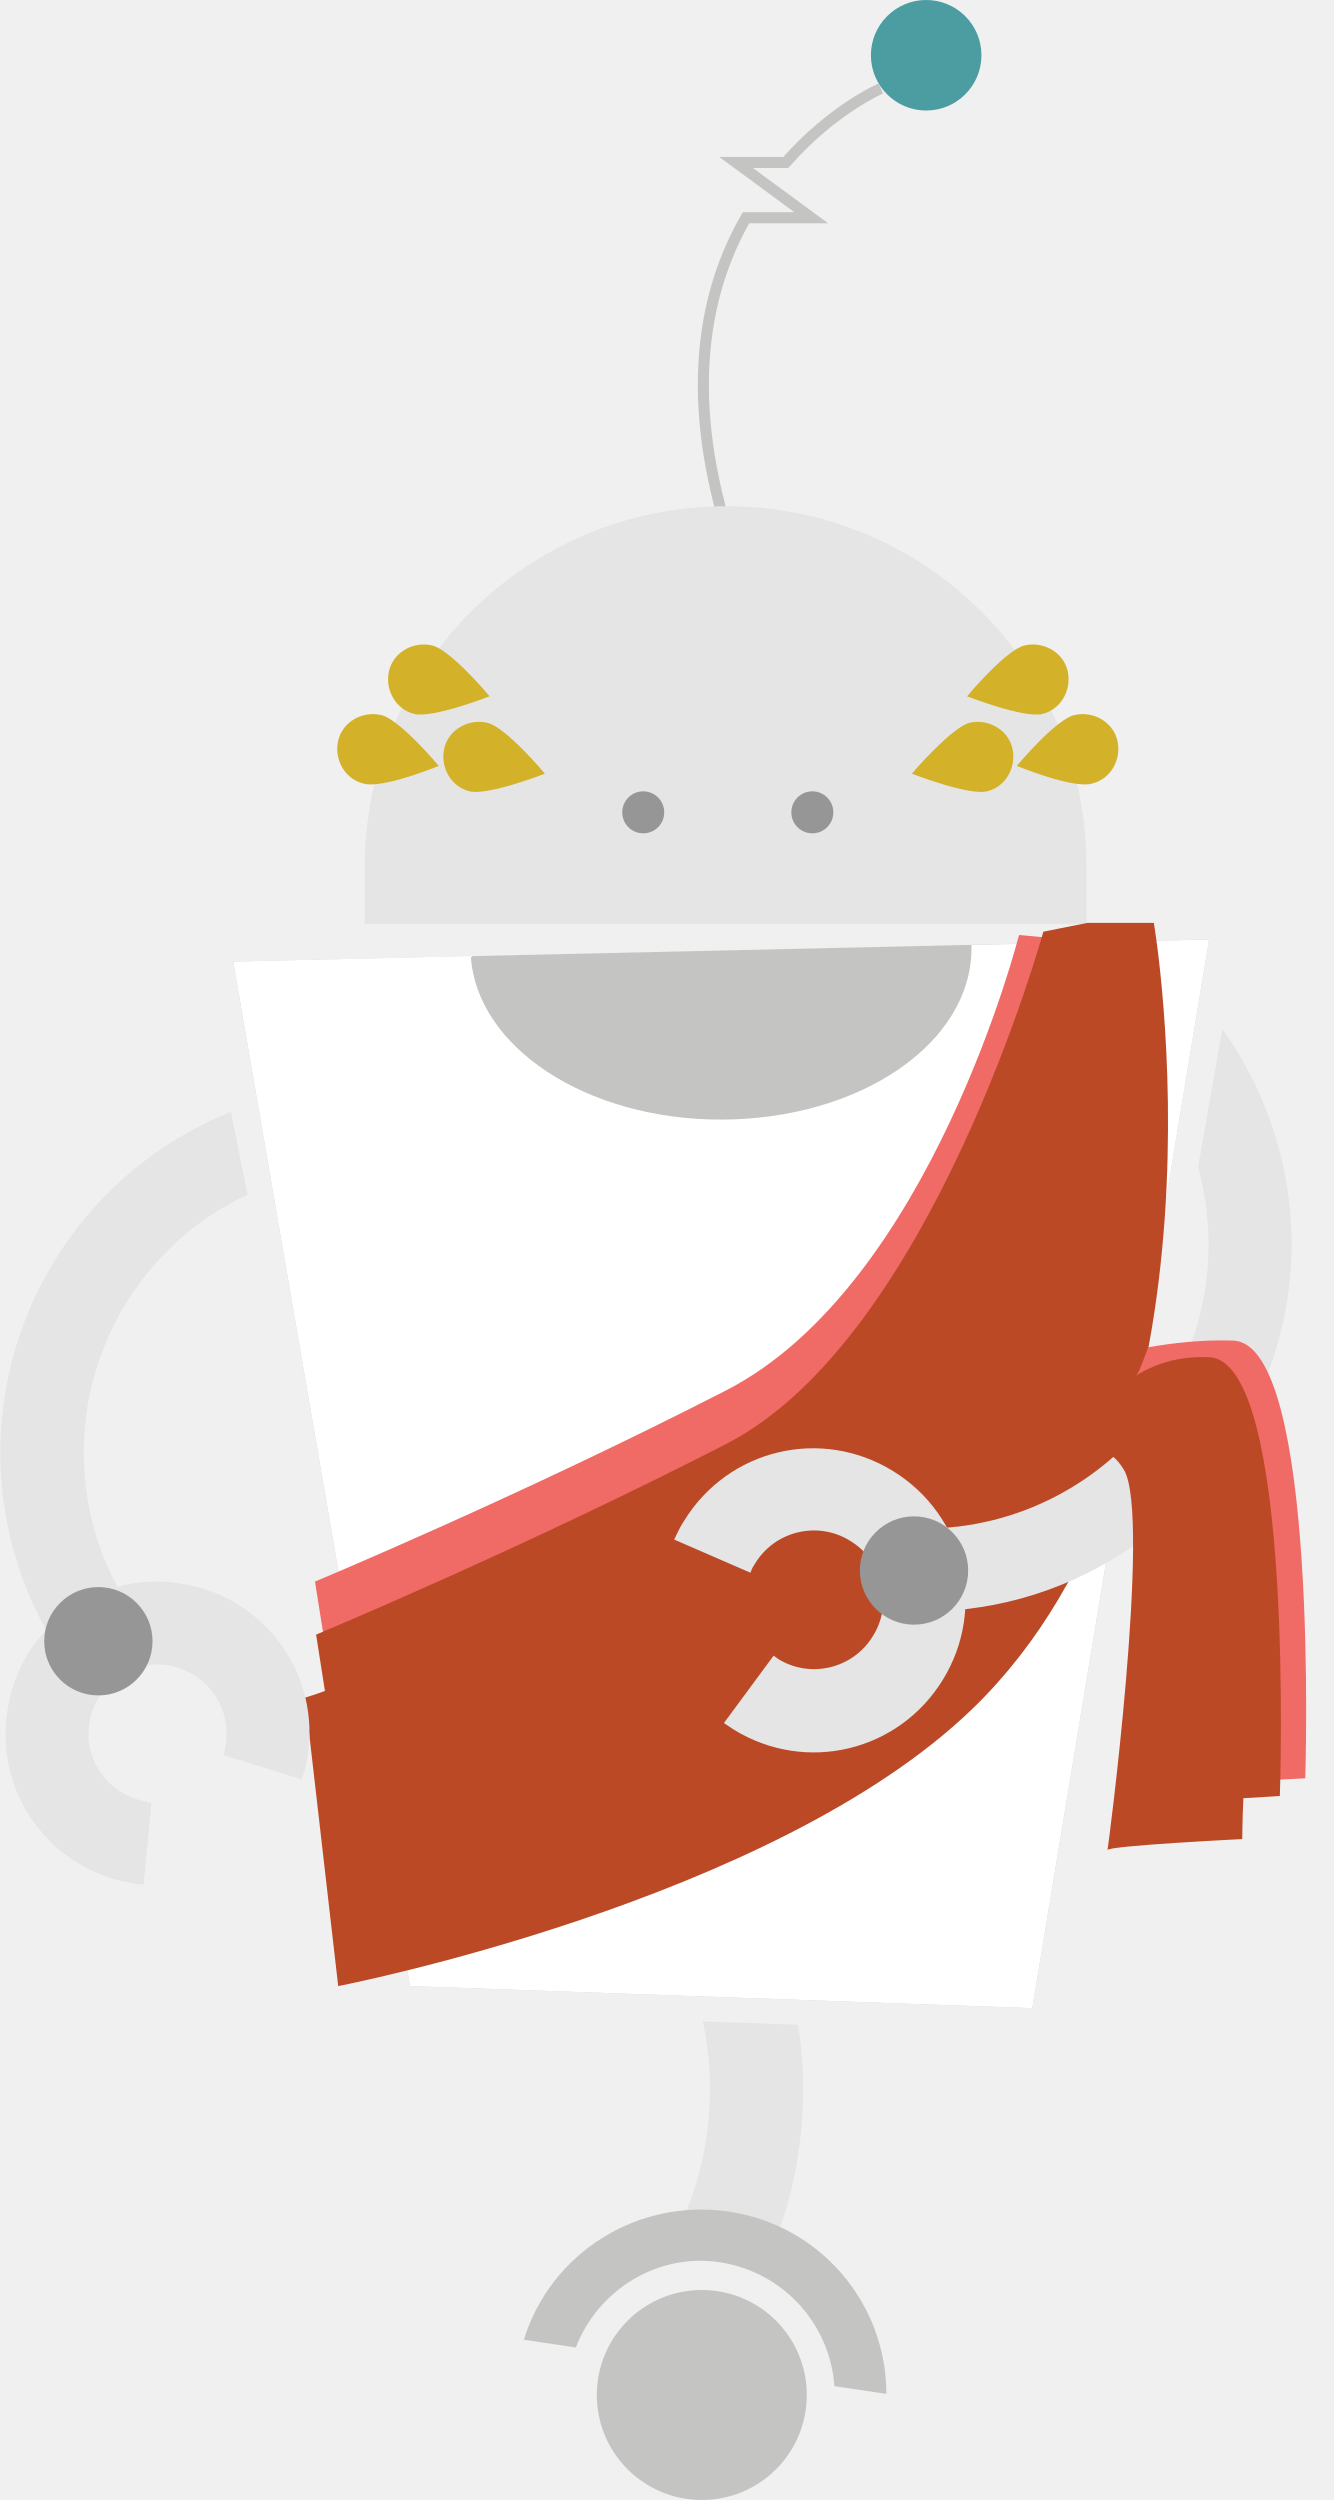
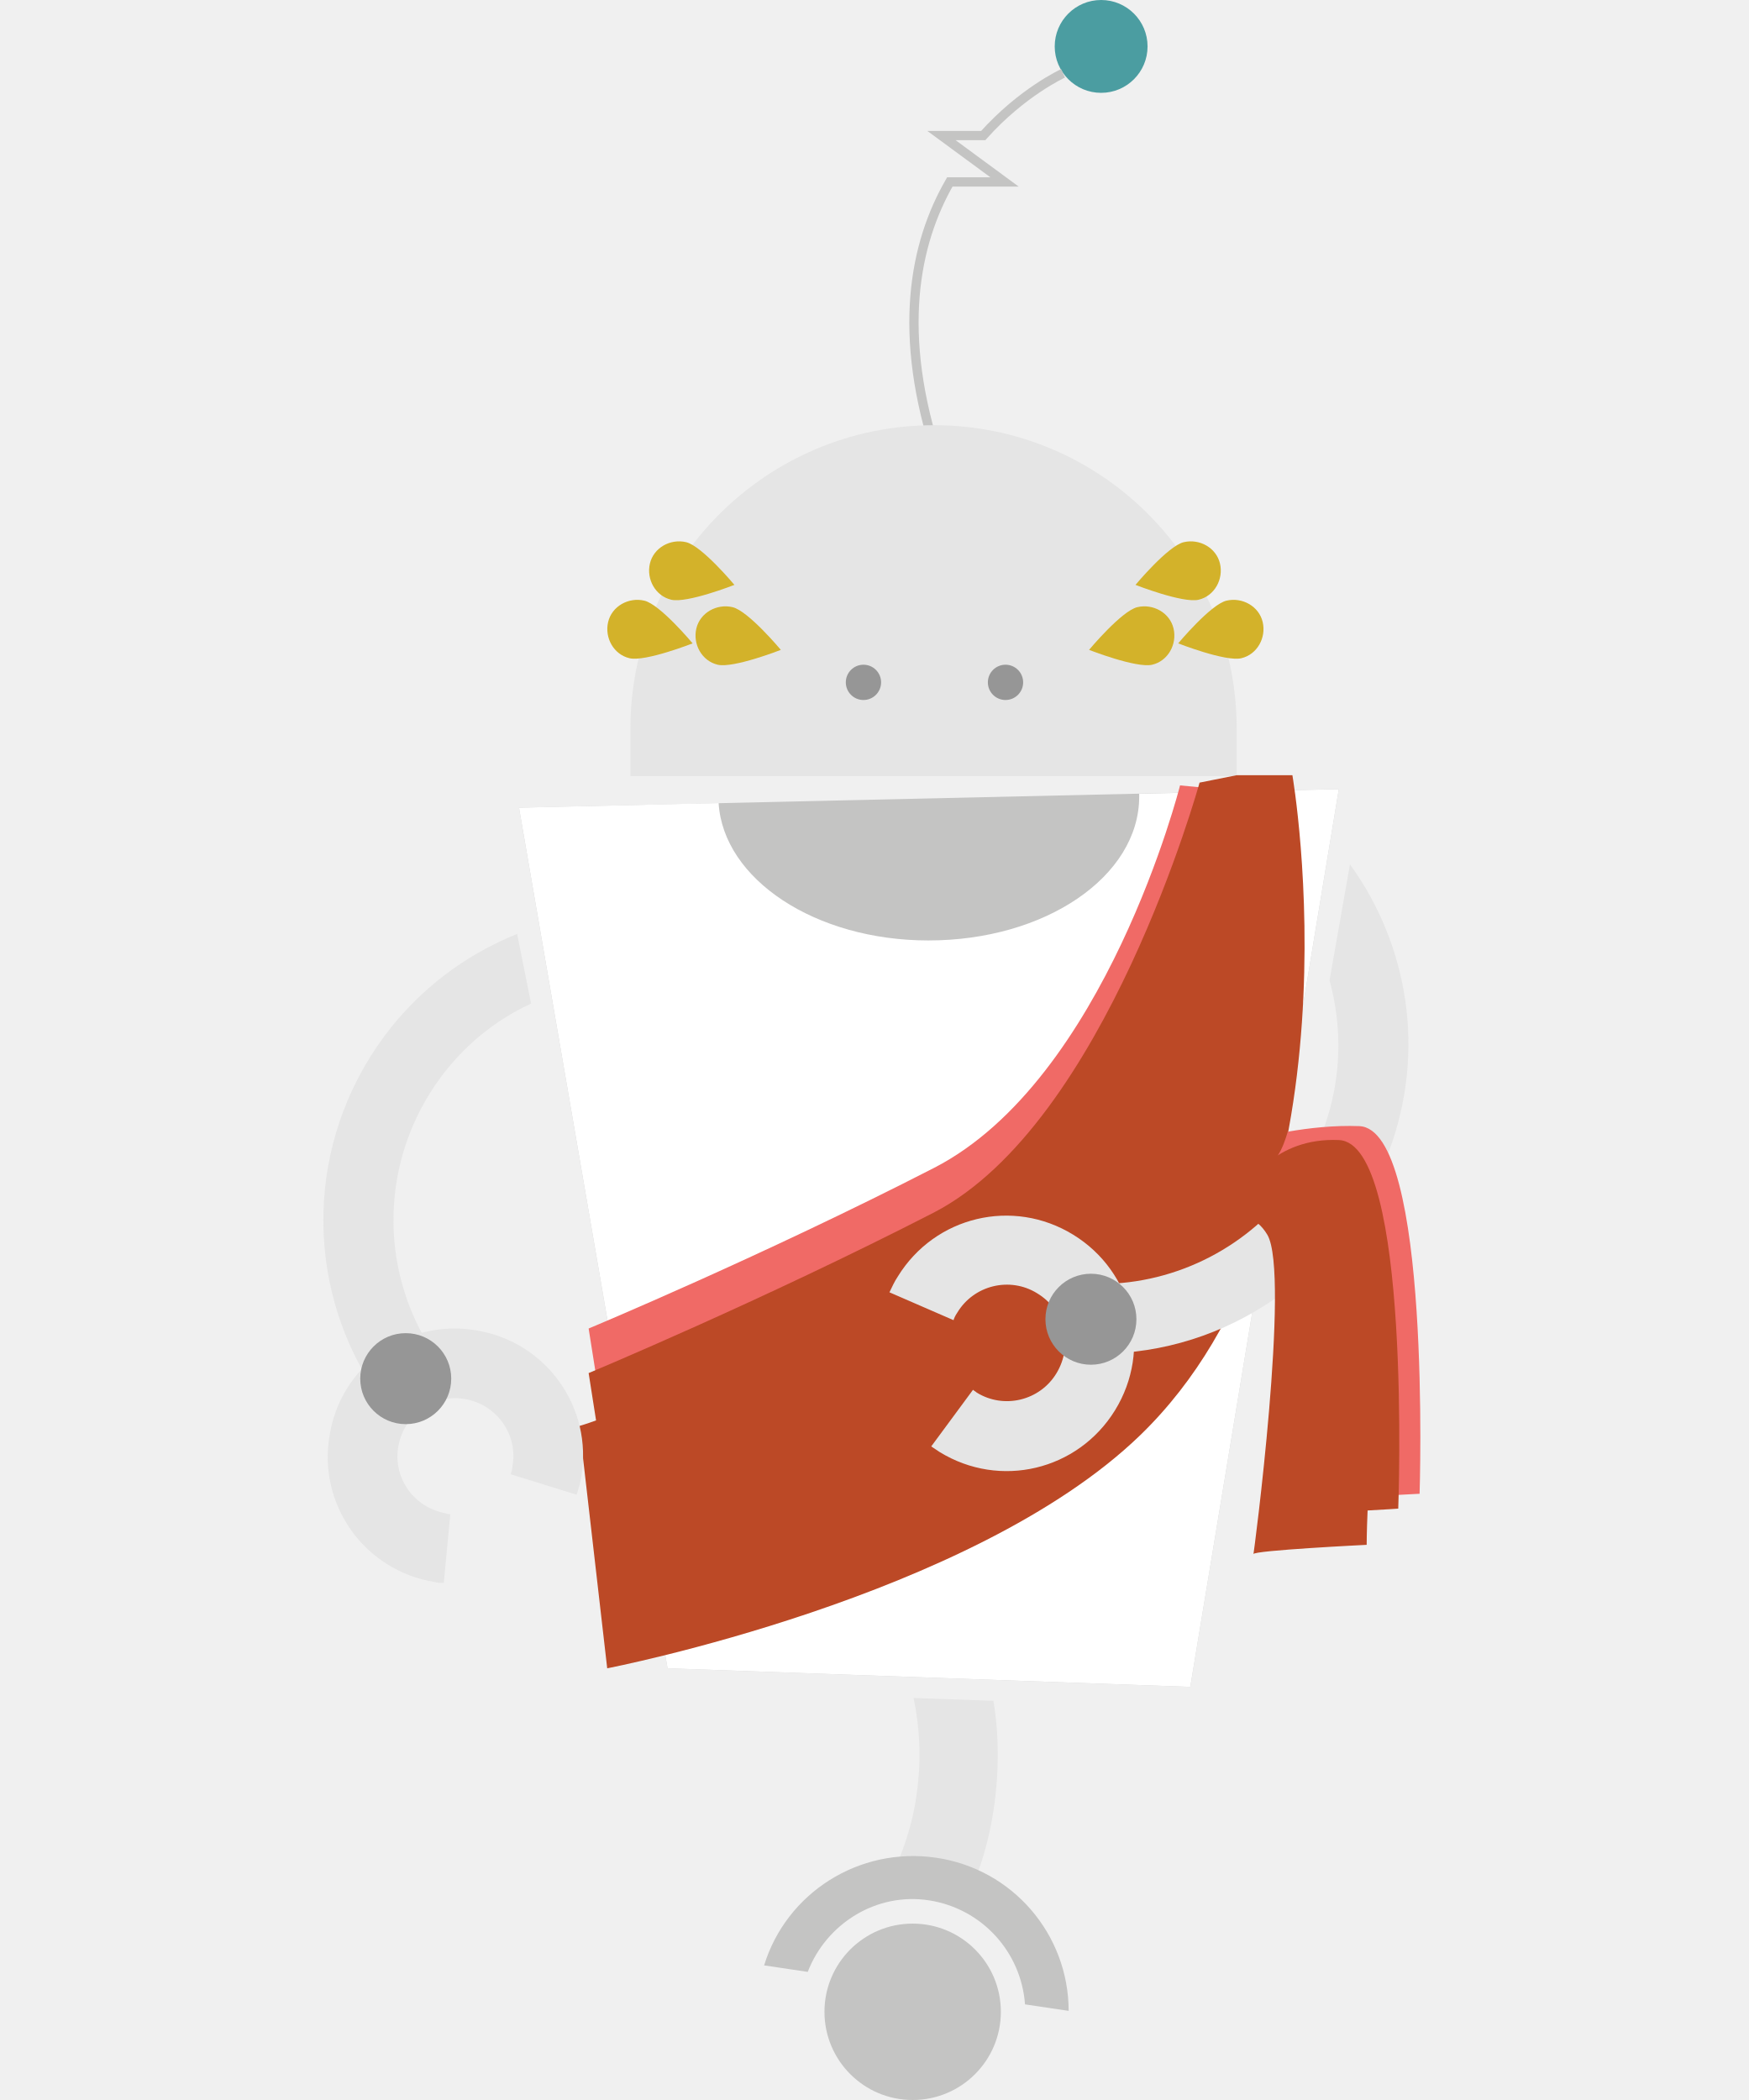
- <svg xmlns="http://www.w3.org/2000/svg" version="1.1" id="Layer_1" x="0px" y="0px" viewBox="0 0 120.7 226.2" style="enable-background:new 0 0 120.7 226.2;" xml:space="preserve" aria-hidden="true">
+ <svg xmlns="http://www.w3.org/2000/svg" version="1.1" id="Layer_1" x="0px" y="0px" width="188.3px" height="226.2px" viewBox="0 0 188.3 226.2" style="enable-background:new 0 0 188.3 226.2;" xml:space="preserve">
  <style type="text/css">
	.classic0{fill:#E5E5E5;}
- 	.classic1{fill:#878787;}
- 	.classic2{fill:#C4C4C3;}
- 	.classic3{fill:#969696;}
- 	.classic4{fill:#FFFFFF;}
- 	.classic5{fill:#39C3DE;}
- 	.classic6{fill:none;stroke:#C4C4C3;stroke-miterlimit:10;}
- 	.classic7{fill:#020202;}
- 	.classic8{fill:none;stroke:#020202;stroke-miterlimit:10;}
- 	.classic9{fill:#EE303D;}
- 	.classic10{fill:#C82027;}
- 	.classic11{fill:#B2202A;}
- 	.classic12{fill:#D3B22A;}
- 	.classic13{fill:#4B9DA1;}
- 	.classic14{fill:#F06A66;}
- 	.classic15{fill:#BC4926;}
- 	.classic16{fill:#001833;}
- 	.classic17{fill:#418788;}
- 	.classic18{fill:#95BEC0;}
- 	.classic19{fill:#C8E2E1;}
+ 	.classic1{fill:#C4C4C3;}
+ 	.classic2{fill:#FFFFFF;}
+ 	.classic3{fill:#4B9DA1;}
+ 	.classic4{fill:none;stroke:#C4C4C3;stroke-miterlimit:10;}
+ 	.classic5{fill:#969696;}
+ 	.classic6{fill:#F06A66;}
+ 	.classic7{fill:#BC4926;}
+ 	.classic8{fill:#D3B22A;}
</style>
-   <path class="classic0" d="M65.8-96.8c0.6,2.9,0.8,5.9,0.5,8.9c-0.4,3.9-1.5,7.5-3.2,10.8c1.6-0.3,3.3-0.3,5.1,0c1.3,0.2,2.6,0.6,3.8,1  c1.4-3.4,2.4-7.1,2.8-11c0.3-3.2,0.2-6.4-0.3-9.4L65.8-96.8z" />
-   <rect x="-314.3" y="-31.3" class="classic1" width="235" height="296.7" />
-   <path class="classic0" d="M-196.3,138.3c10.5,0,20.3-6.5,24.1-16.9c3.4-9.2,1.2-19.1-4.9-26l5.6-4.9c7.8,8.9,10.7,21.7,6.3,33.6  c-5,13.4-17.6,21.7-31.1,21.7L-196.3,138.3z" />
-   <path class="classic0" d="M-221,205.8l0.1,0.2l9.1,0.9c2.3-4.3,3.8-9.1,4.3-14.3c1.2-12.4-3.8-23.9-12.4-31.6l-5.4,6.5  c6.5,6,10.2,14.8,9.4,24.3C-216.4,197-218.2,201.8-221,205.8z" />
-   <circle class="classic2" cx="-216.5" cy="216.7" r="16.8" />
-   <circle class="classic1" cx="-216.5" cy="216.7" r="12.1" />
-   <rect x="-246.2" y="214.2" transform="matrix(0.9891 0.1474 -0.1474 0.9891 30.7574 34.3847)" class="classic1" width="59.2" height="21" />
-   <circle class="classic2" cx="-216.5" cy="216.7" r="9.5" />
  <g>
-     <path class="classic0" d="M-268.4,145.5c-5.7-8.8-5.6-20.5,1-29.4c5.9-7.9,15.4-11.5,24.5-10.1l1.1-7.4c-11.7-1.7-24,2.9-31.5,13.1   c-8.5,11.5-8.6,26.6-1.2,37.9L-268.4,145.5z" />
-     <path class="classic0" d="M-266.3,163.1c-0.2,0-0.3,0-0.5-0.1c-3.4-0.6-5.7-3.8-5.1-7.2c0.6-3.4,3.8-5.7,7.2-5.1   c3.4,0.6,5.7,3.8,5.1,7.2c0,0.3-0.1,0.6-0.2,0.9l7.1,2.2c0.2-0.6,0.4-1.2,0.5-1.9c1.3-7.5-3.8-14.6-11.3-15.8   c-7.5-1.3-14.6,3.8-15.8,11.3c-1.3,7.5,3.8,14.6,11.3,15.8c0.3,0.1,0.7,0.1,1,0.1L-266.3,163.1z" />
-     <circle class="classic3" cx="-271.1" cy="148.5" r="4.9" />
+     <path class="classic0" d="M55.7,100.6c-5.5,2.2-10.5,5.9-14.3,11c-8.5,11.5-8.6,26.6-1.2,37.9l6.3-4.1c-5.7-8.8-5.6-20.5,1-29.4   c2.6-3.5,6-6.2,9.7-7.9L55.7,100.6z" />
+     <path class="classic0" d="M98.4,182.9c0.6,2.9,0.8,5.9,0.5,8.9c-0.4,4.6-1.9,8.8-4.1,12.5c1.9-0.4,4-0.5,6-0.2c1.1,0.2,2.2,0.4,3.2,0.8   c1.8-3.8,2.9-7.9,3.3-12.3c0.3-3.2,0.2-6.4-0.3-9.4L98.4,182.9z" />
+     <polygon class="classic1" points="128.2,181.7 71.9,179.7 55.9,87 144.2,85  " />
+     <path class="classic2" d="M122.7,85.5c0,0.1,0,0.2,0,0.3c0,8.6-10.1,15.5-22.7,15.5c-12.2,0-22.1-6.6-22.6-14.8L55.9,87l16,92.7l56.3,2   l16-96.7L122.7,85.5z" />
+     <g>
+       <circle class="classic3" cx="118.6" cy="5" r="5" />
+       <path class="classic4" d="M110.3,10" />
+       <path class="classic4" d="M101.1,49.6c-4.6-13.7-2.6-23.4,1.2-30l5.9,0l-6.8-5l4.5,0c4.2-4.7,8.6-6.7,8.6-6.7" />
+     </g>
+     <path class="classic0" d="M100.6,45.8c-18,0-32.7,14.6-32.7,32.7v5.1h65.3v-5.1C133.2,60.4,118.6,45.8,100.6,45.8z" />
+     <circle class="classic5" cx="93" cy="73.5" r="1.9" />
+     <circle class="classic5" cx="108.3" cy="73.5" r="1.9" />
+     <path class="classic6" d="M127.1,84.6c0,0-8,31.7-26.5,41.2s-37.2,17.3-37.2,17.3l4.5,28.4c0,0,34.9-7.1,46.7-18.2S131.3,85,131.3,85   L127.1,84.6z" />
+     <path class="classic7" d="M139.2,83.5l-6,0l-4,0.8c0,0-10.1,36.7-28.6,46.3c-18.5,9.5-37.2,17.3-37.2,17.3l0.8,5.1   c-1.1,0.4-1.8,0.6-1.8,0.6l3,26.1c0,0,39.3-7.6,57.4-25.1C147.4,130.8,139.2,83.5,139.2,83.5z" />
+     <path class="classic0" d="M145.4,93.1l-2.2,12.5c1.4,5.1,1.3,10.6-0.6,15.9c-0.8,2.2-1.9,4.1-3.1,5.9l0,0c-4.8,6.8-12.7,10.9-21,10.9   l0,7.5c6.8,0,13.3-2.1,18.8-5.9l0,0c0.2-0.1,0.4-0.3,0.6-0.5c0.1-0.1,0.3-0.2,0.4-0.3c3.3-2.4,6.1-5.5,8.3-9.1c0,0,0,0,0,0l0,0   c1.2-1.9,2.2-3.9,3-6C153.6,113.3,151.7,101.8,145.4,93.1z" />
+     <path class="classic6" d="M137.6,124.5c1.9,0.5,3.7,1.4,4.6,3c2.5,4.2-1.5,34.8-1.5,34.4c0.1-0.4,12.2-1,12.2-1s1.3-39.3-6.5-39.6   c-2.7-0.1-5.4,0.2-7.7,0.6C138.5,122.6,138.1,123.8,137.6,124.5z" />
+     <path class="classic7" d="M144.2,122.8c-6.9-0.3-9.9,4.7-10.6,6c-2.5,1.8-3.6,4.2-3.6,4.2s4-4.2,6.5,0c2.5,4.2-1.5,34.8-1.5,34.4   s12.2-1,12.2-1s0-1.4,0.1-3.7c1.9-0.1,3.3-0.2,3.3-0.2S152.1,123.1,144.2,122.8z M134.5,128.2c0.6-0.4,1.3-0.8,2.2-1   C135.9,127.5,135.1,127.9,134.5,128.2z" />
+     <g>
+       <g>
+         <path class="classic0" d="M104.8,149.7c0.1,0.1,0.3,0.2,0.4,0.3c2.9,1.8,6.8,0.9,8.6-2.1s0.9-6.8-2.1-8.6c-2.9-1.8-6.8-0.9-8.6,2.1     c-0.2,0.3-0.3,0.5-0.4,0.8l-6.9-3c0.3-0.6,0.5-1.1,0.9-1.7c4-6.5,12.4-8.5,18.9-4.5c6.5,4,8.5,12.4,4.5,18.9     c-4,6.5-12.4,8.5-18.9,4.5c-0.3-0.2-0.6-0.4-0.9-0.6L104.8,149.7z" />
+       </g>
+       <circle class="classic5" cx="117.5" cy="142.1" r="4.9" />
+     </g>
+     <g>
+       <path class="classic8" d="M67.8,70.9c-1.7-0.4-2.7-2.2-2.3-3.9c0.4-1.7,2.2-2.7,3.9-2.3c1.7,0.4,5.2,4.6,5.2,4.6S69.5,71.3,67.8,70.9z" />
+       <path class="classic8" d="M72.3,64.6c-1.7-0.4-2.7-2.2-2.3-3.9c0.4-1.7,2.2-2.7,3.9-2.3c1.7,0.4,5.2,4.6,5.2,4.6S74,65,72.3,64.6z" />
+       <path class="classic8" d="M77.3,71.6c-1.7-0.4-2.7-2.2-2.3-3.9c0.4-1.7,2.2-2.7,3.9-2.3c1.7,0.4,5.2,4.6,5.2,4.6S79,72,77.3,71.6z" />
+     </g>
+     <g>
+       <path class="classic8" d="M133.7,70.9c1.7-0.4,2.7-2.2,2.3-3.9c-0.4-1.7-2.2-2.7-3.9-2.3c-1.7,0.4-5.2,4.6-5.2,4.6S132,71.3,133.7,70.9    z" />
+       <path class="classic8" d="M129.1,64.6c1.7-0.4,2.7-2.2,2.3-3.9s-2.2-2.7-3.9-2.3c-1.7,0.4-5.2,4.6-5.2,4.6S127.4,65,129.1,64.6z" />
+       <path class="classic8" d="M124.1,71.6c1.7-0.4,2.7-2.2,2.3-3.9c-0.4-1.7-2.2-2.7-3.9-2.3c-1.7,0.4-5.2,4.6-5.2,4.6S122.4,72,124.1,71.6    z" />
+     </g>
+     <g>
+       <path class="classic1" d="M87,212.4c2-5.2,7.4-8.6,13.1-7.7c5.7,0.9,9.9,5.6,10.3,11.2l4.7,0.7c0-8.2-6-15.3-14.3-16.5    c-8.3-1.2-16.1,3.8-18.5,11.6L87,212.4z" />
+       <circle class="classic1" cx="98.3" cy="216.7" r="9.5" />
+     </g>
+     <g>
+       <path class="classic0" d="M48.5,163.1c-0.2,0-0.3,0-0.5-0.1c-3.4-0.6-5.7-3.8-5.1-7.2c0.6-3.4,3.8-5.7,7.2-5.1c3.4,0.6,5.7,3.8,5.1,7.2    c0,0.3-0.1,0.6-0.2,0.9l7.1,2.2c0.2-0.6,0.4-1.2,0.5-1.9c1.3-7.5-3.8-14.6-11.3-15.8c-7.5-1.3-14.6,3.8-15.8,11.3    c-1.3,7.5,3.8,14.6,11.3,15.8c0.3,0.1,0.7,0.1,1,0.1L48.5,163.1z" />
+       <circle class="classic5" cx="43.7" cy="148.5" r="4.9" />
+     </g>
  </g>
-   <polygon class="classic1" points="-185.1,183.9 -244.4,181.9 -261.9,84.8 -167.6,82.8 " />
-   <polygon class="classic2" points="-186.6,181.7 -242.9,179.7 -258.9,87 -170.6,85 " />
-   <path class="classic4" d="M-192.1,85.5c0,0.1,0,0.2,0,0.3c0,8.6-10.1,15.5-22.7,15.5c-12.2,0-22.1-6.6-22.6-14.8l-21.5,0.5l16,92.7  l56.3,2l16-96.7L-192.1,85.5z" />
-   <g>
-     <circle class="classic5" cx="-196.2" cy="5" r="5" />
-     <path class="classic6" d="M-204.5,10" />
-     <path class="classic6" d="M-213.7,49.7c-4.6-13.7-2.6-23.4,1.2-30l5.9,0l-6.8-5l4.5,0c4.2-4.7,8.6-6.7,8.6-6.7" />
-   </g>
-   <path class="classic0" d="M-214.3,45.8c-18,0-32.7,14.6-32.7,32.7v5.1h65.3v-5.1C-181.6,60.4-196.2,45.8-214.3,45.8z" />
-   <path class="classic0" d="M-227.7-73.9l0.1,0.2l9.1,0.9c2.3-4.3,3.8-9.1,4.3-14.3c1.2-12.4-3.8-23.9-12.4-31.6l-5.4,6.5  c6.5,6,10.2,14.8,9.4,24.3C-223.1-82.7-224.9-77.9-227.7-73.9z" />
-   <circle class="classic2" cx="-223.2" cy="-63" r="16.8" />
-   <circle class="classic4" cx="-223.2" cy="-63" r="12.1" />
-   <rect x="-252.9" y="-65.5" transform="matrix(0.9891 0.1474 -0.1474 0.9891 -10.5502 32.3167)" class="classic4" width="59.2" height="21" />
-   <circle class="classic2" cx="-223.2" cy="-63" r="9.5" />
-   <g>
-     <circle class="classic5" cx="-202.9" cy="-274.7" r="5" />
-     <path class="classic6" d="M-211.2-269.7" />
-     <path class="classic6" d="M-220.4-230.1c-4.6-13.7-2.6-23.4,1.2-30l5.9,0l-6.8-5l4.5,0c4.2-4.7,8.6-6.7,8.6-6.7" />
-   </g>
-   <path class="classic0" d="M-221.5-233.9c-18,0-32.7,14.6-32.7,32.7v5.1h65.3v-5.1C-188.8-219.3-203.4-233.9-221.5-233.9z" />
-   <polygon class="classic4" points="-191.8,-95.8 -251.1,-97.8 -268.6,-194.9 -174.3,-196.9 " />
-   <polygon class="classic2" points="-193.3,-98 -249.6,-100 -265.6,-192.7 -177.3,-194.7 " />
-   <circle class="classic3" cx="-227.8" cy="-207.5" r="1.9" />
-   <circle class="classic3" cx="-212.5" cy="-207.5" r="1.9" />
-   <polygon class="classic7" points="-190.5,-114.9 -177.3,-194.7 -265.6,-192.7 -252.2,-114.9 " />
-   <rect x="-256.3" y="-200.3" class="classic7" width="70" height="7.7" />
-   <circle class="classic8" cx="-227.8" cy="-208.6" r="5.2" />
-   <circle class="classic8" cx="-227.8" cy="-208.6" r="5.2" />
-   <circle class="classic8" cx="-212.5" cy="-208.6" r="5.2" />
-   <line class="classic8" x1="-223.1" y1="-208.7" x2="-217.7" y2="-208.7" />
-   <g>
-     <g>
-       <path class="classic0" d="M-274.8-132.6c-7.1-7.7-9-19.3-3.9-29.2c4.5-8.8,13.3-13.9,22.4-14.1l-0.2-7.5c-11.8,0.3-23.2,6.8-28.9,18.1    c-6.5,12.7-4,27.6,5.1,37.6L-274.8-132.6z" />
-       <path class="classic0" d="M-269.8-115.5c-0.2,0-0.3,0-0.5,0c-3.5,0-6.3-2.8-6.3-6.3c0-3.5,2.8-6.3,6.3-6.3c3.5,0,6.3,2.8,6.3,6.3    c0,0.3,0,0.6-0.1,0.9l7.4,1c0.1-0.6,0.1-1.3,0.1-1.9c0-7.6-6.2-13.7-13.8-13.7c-7.6,0-13.7,6.2-13.7,13.8    c0,7.6,6.2,13.7,13.8,13.7c0.3,0,0.7,0,1-0.1L-269.8-115.5z" />
-       <circle class="classic3" cx="-277" cy="-129.1" r="4.9" />
-     </g>
-     <path class="classic7" d="M-286.3-131.5l9.1-6.2c-5.7-11.8-1.3-26.2,10.3-32.7c3.9-2.2,8.1-3.2,12.2-3.2l0-11c-6,0-12,1.5-17.6,4.6   C-289.4-170.4-295.6-148.8-286.3-131.5z" />
-   </g>
-   <g>
-     <g>
-       <path class="classic0" d="M-170.4-132.6c7.1-7.7,9-19.3,3.9-29.2c-4.5-8.8-13.3-13.9-22.4-14.1l0.2-7.5c11.8,0.3,23.2,6.8,28.9,18.1    c6.5,12.7,4,27.6-5.1,37.6L-170.4-132.6z" />
-       <path class="classic0" d="M-175.4-115.5c0.2,0,0.3,0,0.5,0c3.5,0,6.3-2.8,6.3-6.3c0-3.5-2.8-6.3-6.3-6.3c-3.5,0-6.3,2.8-6.3,6.3    c0,0.3,0,0.6,0.1,0.9l-7.4,1c-0.1-0.6-0.1-1.3-0.1-1.9c0-7.6,6.2-13.7,13.8-13.7c7.6,0,13.7,6.2,13.7,13.8    c0,7.6-6.2,13.7-13.8,13.7c-0.3,0-0.7,0-1-0.1L-175.4-115.5z" />
-       <circle class="classic3" cx="-168.2" cy="-129.1" r="4.9" />
-     </g>
-     <path class="classic7" d="M-159-131.5l-9.1-6.2c5.7-11.8,1.3-26.2-10.3-32.7c-3.9-2.2-8.1-3.2-12.2-3.2l0-11c6,0,12,1.5,17.6,4.6   C-155.8-170.4-149.6-148.8-159-131.5z" />
-   </g>
-   <path class="classic2" d="M54.4-67.3c2-5.2,7.4-8.6,13.1-7.7c5.7,0.9,9.9,5.6,10.3,11.2l4.7,0.7c0-8.2-6-15.3-14.3-16.5  c-8.3-1.2-16.1,3.8-18.5,11.6L54.4-67.3z" />
-   <circle class="classic2" cx="65.7" cy="-63" r="9.5" />
-   <g>
-     <circle class="classic5" cx="86" cy="-274.7" r="5" />
-     <path class="classic6" d="M77.7-269.7" />
-     <path class="classic6" d="M68.5-230.1c-4.6-13.7-2.6-23.4,1.2-30l5.9,0l-6.8-5l4.5,0c4.2-4.7,8.6-6.7,8.6-6.7" />
-   </g>
-   <path class="classic0" d="M67.5-233.9c-18,0-32.7,14.6-32.7,32.7v5.1h65.3v-5.1C100.1-219.3,85.5-233.9,67.5-233.9z" />
-   <polygon class="classic2" points="95.6,-98 39.3,-100 23.3,-192.7 111.6,-194.7 " />
-   <circle class="classic3" cx="61.1" cy="-207.5" r="1.9" />
-   <circle class="classic3" cx="76.4" cy="-207.5" r="1.9" />
-   <polygon class="classic7" points="98.4,-114.9 111.6,-194.7 23.3,-192.7 36.7,-114.9 " />
-   <rect x="32.7" y="-200.3" class="classic7" width="70" height="7.7" />
-   <circle class="classic8" cx="61.1" cy="-208.6" r="5.2" />
-   <circle class="classic8" cx="61.1" cy="-208.6" r="5.2" />
-   <circle class="classic8" cx="76.4" cy="-208.6" r="5.2" />
-   <line class="classic8" x1="65.9" y1="-208.7" x2="71.2" y2="-208.7" />
-   <g>
-     <g>
-       <path class="classic0" d="M14.1-132.6c-7.1-7.7-9-19.3-3.9-29.2c4.5-8.8,13.3-13.9,22.4-14.1l-0.2-7.5c-11.8,0.3-23.2,6.8-28.9,18.1    c-6.5,12.7-4,27.6,5.1,37.6L14.1-132.6z" />
-       <path class="classic0" d="M19.1-115.5c-0.2,0-0.3,0-0.5,0c-3.5,0-6.3-2.8-6.3-6.3c0-3.5,2.8-6.3,6.3-6.3c3.5,0,6.3,2.8,6.3,6.3    c0,0.3,0,0.6-0.1,0.9l7.4,1c0.1-0.6,0.1-1.3,0.1-1.9c0-7.6-6.2-13.7-13.8-13.7c-7.6,0-13.7,6.2-13.7,13.8    c0,7.6,6.2,13.7,13.8,13.7c0.3,0,0.7,0,1-0.1L19.1-115.5z" />
-       <circle class="classic3" cx="11.9" cy="-129.1" r="4.9" />
-     </g>
-     <path class="classic7" d="M2.7-131.5l9.1-6.2c-5.7-11.8-1.3-26.2,10.3-32.7c3.9-2.2,8.1-3.2,12.2-3.2l0-11c-6,0-12,1.5-17.6,4.6   C-0.5-170.4-6.7-148.8,2.7-131.5z" />
-   </g>
-   <g>
-     <g>
-       <path class="classic0" d="M118.5-132.6c7.1-7.7,9-19.3,3.9-29.2c-4.5-8.8-13.3-13.9-22.4-14.1l0.2-7.5c11.8,0.3,23.2,6.8,28.9,18.1    c6.5,12.7,4,27.6-5.1,37.6L118.5-132.6z" />
-       <path class="classic0" d="M113.5-115.5c0.2,0,0.3,0,0.5,0c3.5,0,6.3-2.8,6.3-6.3c0-3.5-2.8-6.3-6.3-6.3c-3.5,0-6.3,2.8-6.3,6.3    c0,0.3,0,0.6,0.1,0.9l-7.4,1c-0.1-0.6-0.1-1.3-0.1-1.9c0-7.6,6.2-13.7,13.8-13.7c7.6,0,13.7,6.2,13.7,13.8    c0,7.6-6.2,13.7-13.8,13.7c-0.3,0-0.7,0-1-0.1L113.5-115.5z" />
-       <circle class="classic3" cx="120.7" cy="-129.1" r="4.9" />
-     </g>
-     <path class="classic7" d="M130-131.5l-9.1-6.2c5.7-11.8,1.3-26.2-10.3-32.7c-3.9-2.2-8.1-3.2-12.2-3.2l0-11c6,0,12,1.5,17.6,4.6   C133.1-170.4,139.3-148.8,130-131.5z" />
-   </g>
-   <circle class="classic3" cx="-221.8" cy="73.5" r="1.9" />
-   <circle class="classic3" cx="-206.5" cy="73.5" r="1.9" />
-   <path class="classic9" d="M-187.8,84.6c0,0-8,31.7-26.5,41.2c-18.5,9.5-37.2,17.3-37.2,17.3l4.5,28.4c0,0,34.9-7.1,46.7-18.2  c11.8-11.1,16.8-68.4,16.8-68.4L-187.8,84.6z" />
-   <path class="classic10" d="M-185.6,84.3c0,0-10.1,36.7-28.6,46.3s-37.2,17.3-37.2,17.3l4.5,30.4c0,0,34.9-9.1,46.7-20.2  c11.8-11.1,18.7-74.6,18.7-74.6L-185.6,84.3z" />
-   <path class="classic11" d="M-181.6,83.5c0,0-13.6,44.2-32.1,53.7s-37.7,16.3-37.7,16.3l3.4,21.4c0,0,37.9-2.9,56-20.4  c24.5-23.7,16.4-71,16.4-71L-181.6,83.5z" />
-   <path class="classic0" d="M-168.1,130.1l-6.8-3.2c-4.8,7.2-12.9,11.4-21.4,11.5l0,7.5C-184.9,145.8-174.2,139.9-168.1,130.1z" />
-   <path class="classic9" d="M-177.2,124.5c1.9,0.5,3.7,1.4,4.6,3c2.5,4.2-1.5,34.8-1.5,34.4c0.1-0.4,12.2-1,12.2-1s1.3-39.3-6.5-39.6  c-2.7-0.1-5.4,0.2-7.7,0.6C-176.4,122.6-176.8,123.9-177.2,124.5z" />
-   <path class="classic10" d="M-181.3,129.1c0,0,4-4.2,6.5,0c2.5,4.2-1.5,34.8-1.5,34.4s12.2-1,12.2-1s1.3-39.3-6.5-39.6  C-178.5,122.5-181.3,129.1-181.3,129.1z" />
-   <path class="classic11" d="M-184.8,133c0,0,4-4.2,6.5,0c2.5,4.2-1.5,34.8-1.5,34.4c0.1-0.4,12.2-1,12.2-1s1.3-39.3-6.5-39.6  C-181.9,126.4-184.8,133-184.8,133z" />
-   <g>
-     <g>
-       <path class="classic0" d="M-210,149.8c0.1,0.1,0.3,0.2,0.4,0.3c2.9,1.8,6.8,0.9,8.6-2.1c1.8-2.9,0.9-6.8-2.1-8.6    c-2.9-1.8-6.8-0.9-8.6,2.1c-0.2,0.3-0.3,0.5-0.4,0.8l-6.9-3c0.3-0.6,0.5-1.1,0.9-1.7c4-6.5,12.4-8.5,18.9-4.5    c6.5,4,8.5,12.4,4.5,18.9c-4,6.5-12.4,8.5-18.9,4.5c-0.3-0.2-0.6-0.4-0.9-0.6L-210,149.8z" />
-     </g>
-     <circle class="classic3" cx="-197.3" cy="142.1" r="4.9" />
-   </g>
-   <g>
-     <path class="classic12" d="M-247.1,70.9c-1.7-0.4-2.7-2.2-2.3-3.9c0.4-1.7,2.2-2.7,3.9-2.3c1.7,0.4,5.2,4.6,5.2,4.6   S-245.4,71.4-247.1,70.9z" />
-     <path class="classic12" d="M-242.5,64.6c-1.7-0.4-2.7-2.2-2.3-3.9c0.4-1.7,2.2-2.7,3.9-2.3c1.7,0.4,5.2,4.6,5.2,4.6   S-240.8,65-242.5,64.6z" />
-     <path class="classic12" d="M-237.5,71.6c-1.7-0.4-2.7-2.2-2.3-3.9c0.4-1.7,2.2-2.7,3.9-2.3c1.7,0.4,5.2,4.6,5.2,4.6   S-235.8,72-237.5,71.6z" />
-   </g>
-   <g>
-     <path class="classic12" d="M-181.2,70.9c1.7-0.4,2.7-2.2,2.3-3.9c-0.4-1.7-2.2-2.7-3.9-2.3c-1.7,0.4-5.2,4.6-5.2,4.6   S-182.9,71.4-181.2,70.9z" />
-     <path class="classic12" d="M-185.7,64.6c1.7-0.4,2.7-2.2,2.3-3.9c-0.4-1.7-2.2-2.7-3.9-2.3c-1.7,0.4-5.2,4.6-5.2,4.6   S-187.4,65-185.7,64.6z" />
-     <path class="classic12" d="M-190.7,71.6c1.7-0.4,2.7-2.2,2.3-3.9c-0.4-1.7-2.2-2.7-3.9-2.3c-1.7,0.4-5.2,4.6-5.2,4.6   S-192.4,72-190.7,71.6z" />
-   </g>
-   <path class="classic0" d="M20.9,100.6c-5.5,2.2-10.5,5.9-14.3,11c-8.5,11.5-8.6,26.6-1.2,37.9l6.3-4.1c-5.7-8.8-5.6-20.5,1-29.4  c2.6-3.5,6-6.2,9.7-7.9L20.9,100.6z" />
-   <path class="classic0" d="M63.6,182.9c0.6,2.9,0.8,5.9,0.5,8.9c-0.4,4.6-1.9,8.8-4.1,12.5c1.9-0.4,4-0.5,6-0.2c1.1,0.2,2.2,0.4,3.2,0.8  c1.8-3.8,2.9-7.9,3.3-12.3c0.3-3.2,0.2-6.4-0.3-9.4L63.6,182.9z" />
-   <polygon class="classic2" points="93.4,181.7 37.1,179.7 21.1,87 109.4,85 " />
-   <path class="classic4" d="M87.9,85.5c0,0.1,0,0.2,0,0.3c0,8.6-10.1,15.5-22.7,15.5c-12.2,0-22.1-6.6-22.6-14.8L21.1,87l16,92.7l56.3,2  l16-96.7L87.9,85.5z" />
-   <g>
-     <circle class="classic13" cx="83.8" cy="5" r="5" />
-     <path class="classic6" d="M75.5,10" />
-     <path class="classic6" d="M66.3,49.7c-4.6-13.7-2.6-23.4,1.2-30l5.9,0l-6.8-5l4.5,0C75.3,9.9,79.7,8,79.7,8" />
-   </g>
-   <path class="classic0" d="M65.7,45.8c-18,0-32.7,14.6-32.7,32.7v5.1h65.3v-5.1C98.4,60.4,83.8,45.8,65.7,45.8z" />
-   <circle class="classic3" cx="58.2" cy="73.5" r="1.9" />
-   <circle class="classic3" cx="73.5" cy="73.5" r="1.9" />
-   <path class="classic14" d="M92.2,84.6c0,0-8,31.7-26.5,41.2c-18.5,9.5-37.2,17.3-37.2,17.3l4.5,28.4c0,0,34.9-7.1,46.7-18.2  S96.5,85,96.5,85L92.2,84.6z" />
-   <path class="classic15" d="M104.4,83.5l-6,0l-4,0.8c0,0-10.1,36.7-28.6,46.3c-18.5,9.5-37.2,17.3-37.2,17.3l0.8,5.1  c-1.1,0.4-1.8,0.6-1.8,0.6l3,26.1c0,0,39.3-7.6,57.4-25.1C112.5,130.9,104.4,83.5,104.4,83.5z" />
-   <path class="classic0" d="M110.6,93.1l-2.2,12.5c1.4,5.1,1.3,10.6-0.6,15.9c-0.8,2.2-1.9,4.1-3.1,5.9l0,0c-4.8,6.8-12.7,10.9-21,10.9  l0,7.5c6.8,0,13.3-2.1,18.8-5.9l0,0c0.2-0.1,0.4-0.3,0.6-0.5c0.1-0.1,0.3-0.2,0.4-0.3c3.3-2.4,6.1-5.5,8.3-9.1c0,0,0,0,0,0l0,0  c1.2-1.9,2.2-3.9,3-6C118.8,113.3,116.8,101.8,110.6,93.1z" />
-   <path class="classic14" d="M102.8,124.5c1.9,0.5,3.7,1.4,4.6,3c2.5,4.2-1.5,34.8-1.5,34.4c0.1-0.4,12.2-1,12.2-1s1.3-39.3-6.5-39.6  c-2.7-0.1-5.4,0.2-7.7,0.6C103.6,122.6,103.2,123.9,102.8,124.5z" />
-   <path class="classic15" d="M109.4,122.8c-6.9-0.3-9.9,4.7-10.6,6c-2.5,1.8-3.6,4.2-3.6,4.2s4-4.2,6.5,0c2.5,4.2-1.5,34.8-1.5,34.4  s12.2-1,12.2-1s0-1.4,0.1-3.7c1.9-0.1,3.3-0.2,3.3-0.2S117.2,123.1,109.4,122.8z M99.7,128.3c0.6-0.4,1.3-0.8,2.2-1  C101,127.5,100.3,127.9,99.7,128.3z" />
-   <g>
-     <g>
-       <path class="classic0" d="M70,149.8c0.1,0.1,0.3,0.2,0.4,0.3c2.9,1.8,6.8,0.9,8.6-2.1c1.8-2.9,0.9-6.8-2.1-8.6    c-2.9-1.8-6.8-0.9-8.6,2.1c-0.2,0.3-0.3,0.5-0.4,0.8l-6.9-3c0.3-0.6,0.5-1.1,0.9-1.7c4-6.5,12.4-8.5,18.9-4.5    c6.5,4,8.5,12.4,4.5,18.9c-4,6.5-12.4,8.5-18.9,4.5c-0.3-0.2-0.6-0.4-0.9-0.6L70,149.8z" />
-     </g>
-     <circle class="classic3" cx="82.7" cy="142.1" r="4.9" />
-   </g>
-   <g>
-     <path class="classic12" d="M32.9,70.9c-1.7-0.4-2.7-2.2-2.3-3.9c0.4-1.7,2.2-2.7,3.9-2.3s5.2,4.6,5.2,4.6S34.6,71.4,32.9,70.9z" />
-     <path class="classic12" d="M37.5,64.6c-1.7-0.4-2.7-2.2-2.3-3.9c0.4-1.7,2.2-2.7,3.9-2.3c1.7,0.4,5.2,4.6,5.2,4.6S39.2,65,37.5,64.6z" />
-     <path class="classic12" d="M42.5,71.6c-1.7-0.4-2.7-2.2-2.3-3.9c0.4-1.7,2.2-2.7,3.9-2.3c1.7,0.4,5.2,4.6,5.2,4.6S44.2,72,42.5,71.6z" />
-   </g>
-   <g>
-     <path class="classic12" d="M98.8,70.9c1.7-0.4,2.7-2.2,2.3-3.9c-0.4-1.7-2.2-2.7-3.9-2.3c-1.7,0.4-5.2,4.6-5.2,4.6S97.1,71.4,98.8,70.9z   " />
-     <path class="classic12" d="M94.3,64.6c1.7-0.4,2.7-2.2,2.3-3.9s-2.2-2.7-3.9-2.3c-1.7,0.4-5.2,4.6-5.2,4.6S92.6,65,94.3,64.6z" />
-     <path class="classic12" d="M89.3,71.6c1.7-0.4,2.7-2.2,2.3-3.9c-0.4-1.7-2.2-2.7-3.9-2.3C86,65.9,82.5,70,82.5,70S87.6,72,89.3,71.6z" />
-   </g>
-   <g>
-     <path class="classic2" d="M52.1,212.4c2-5.2,7.4-8.6,13.1-7.7c5.7,0.9,9.9,5.6,10.3,11.2l4.7,0.7c0-8.2-6-15.3-14.3-16.5   c-8.3-1.2-16.1,3.8-18.5,11.6L52.1,212.4z" />
-     <circle class="classic2" cx="63.5" cy="216.7" r="9.5" />
-   </g>
-   <g>
-     <path class="classic0" d="M13.7,163.1c-0.2,0-0.3,0-0.5-0.1c-3.4-0.6-5.7-3.8-5.1-7.2c0.6-3.4,3.8-5.7,7.2-5.1c3.4,0.6,5.7,3.8,5.1,7.2   c0,0.3-0.1,0.6-0.2,0.9l7.1,2.2c0.2-0.6,0.4-1.2,0.5-1.9c1.3-7.5-3.8-14.6-11.3-15.8c-7.5-1.3-14.6,3.8-15.8,11.3   c-1.3,7.5,3.8,14.6,11.3,15.8c0.3,0.1,0.7,0.1,1,0.1L13.7,163.1z" />
-     <circle class="classic3" cx="8.9" cy="148.5" r="4.9" />
-   </g>
-   <rect x="271.7" y="-93.7" class="classic16" width="156.2" height="95.1" />
-   <rect x="626.5" y="-39.7" class="classic13" width="150" height="150" />
-   <rect x="626.5" y="75.9" class="classic17" width="150" height="75" />
-   <rect x="626.5" y="-146.6" class="classic18" width="150" height="167" />
-   <rect x="406.9" y="24.6" class="classic15" width="182.1" height="40.3" />
-   <rect x="498" y="-309.6" class="classic14" width="110.4" height="121.6" />
-   <rect x="775.7" y="-146.7" class="classic19" width="88" height="296" />
</svg>
